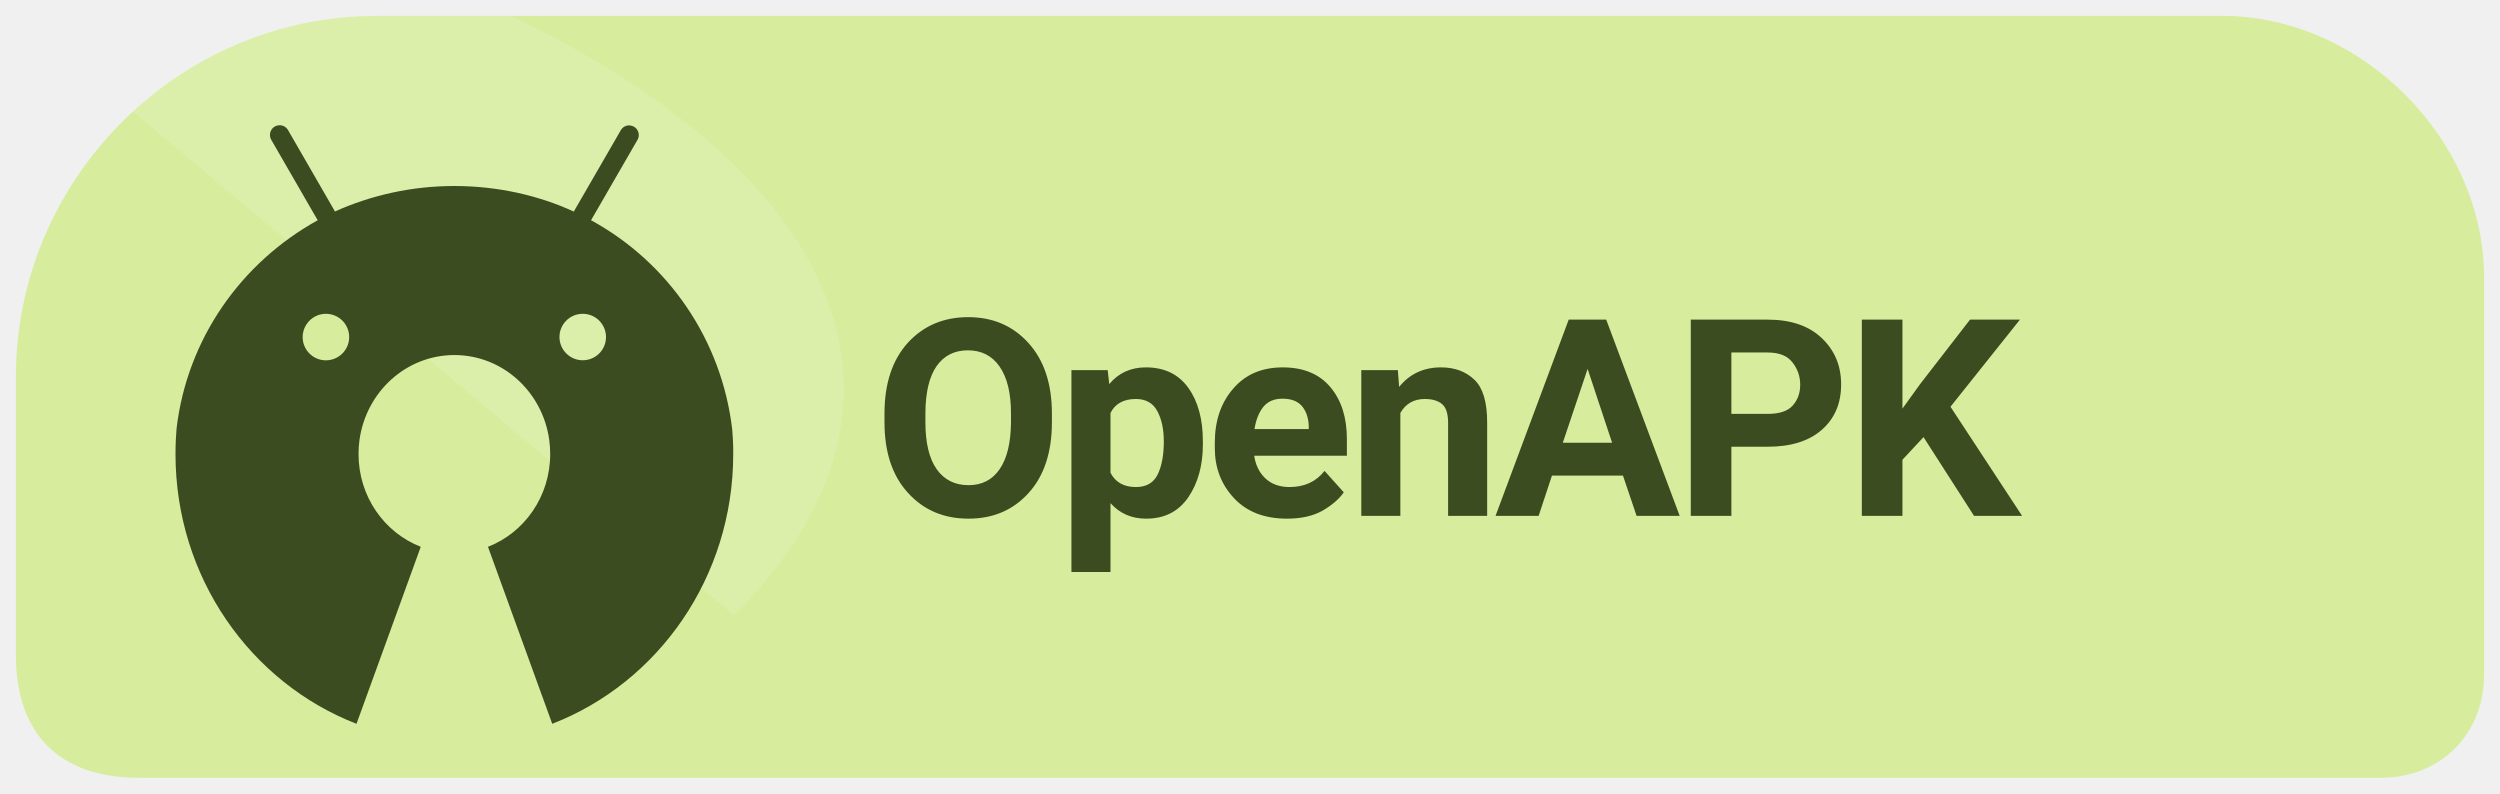
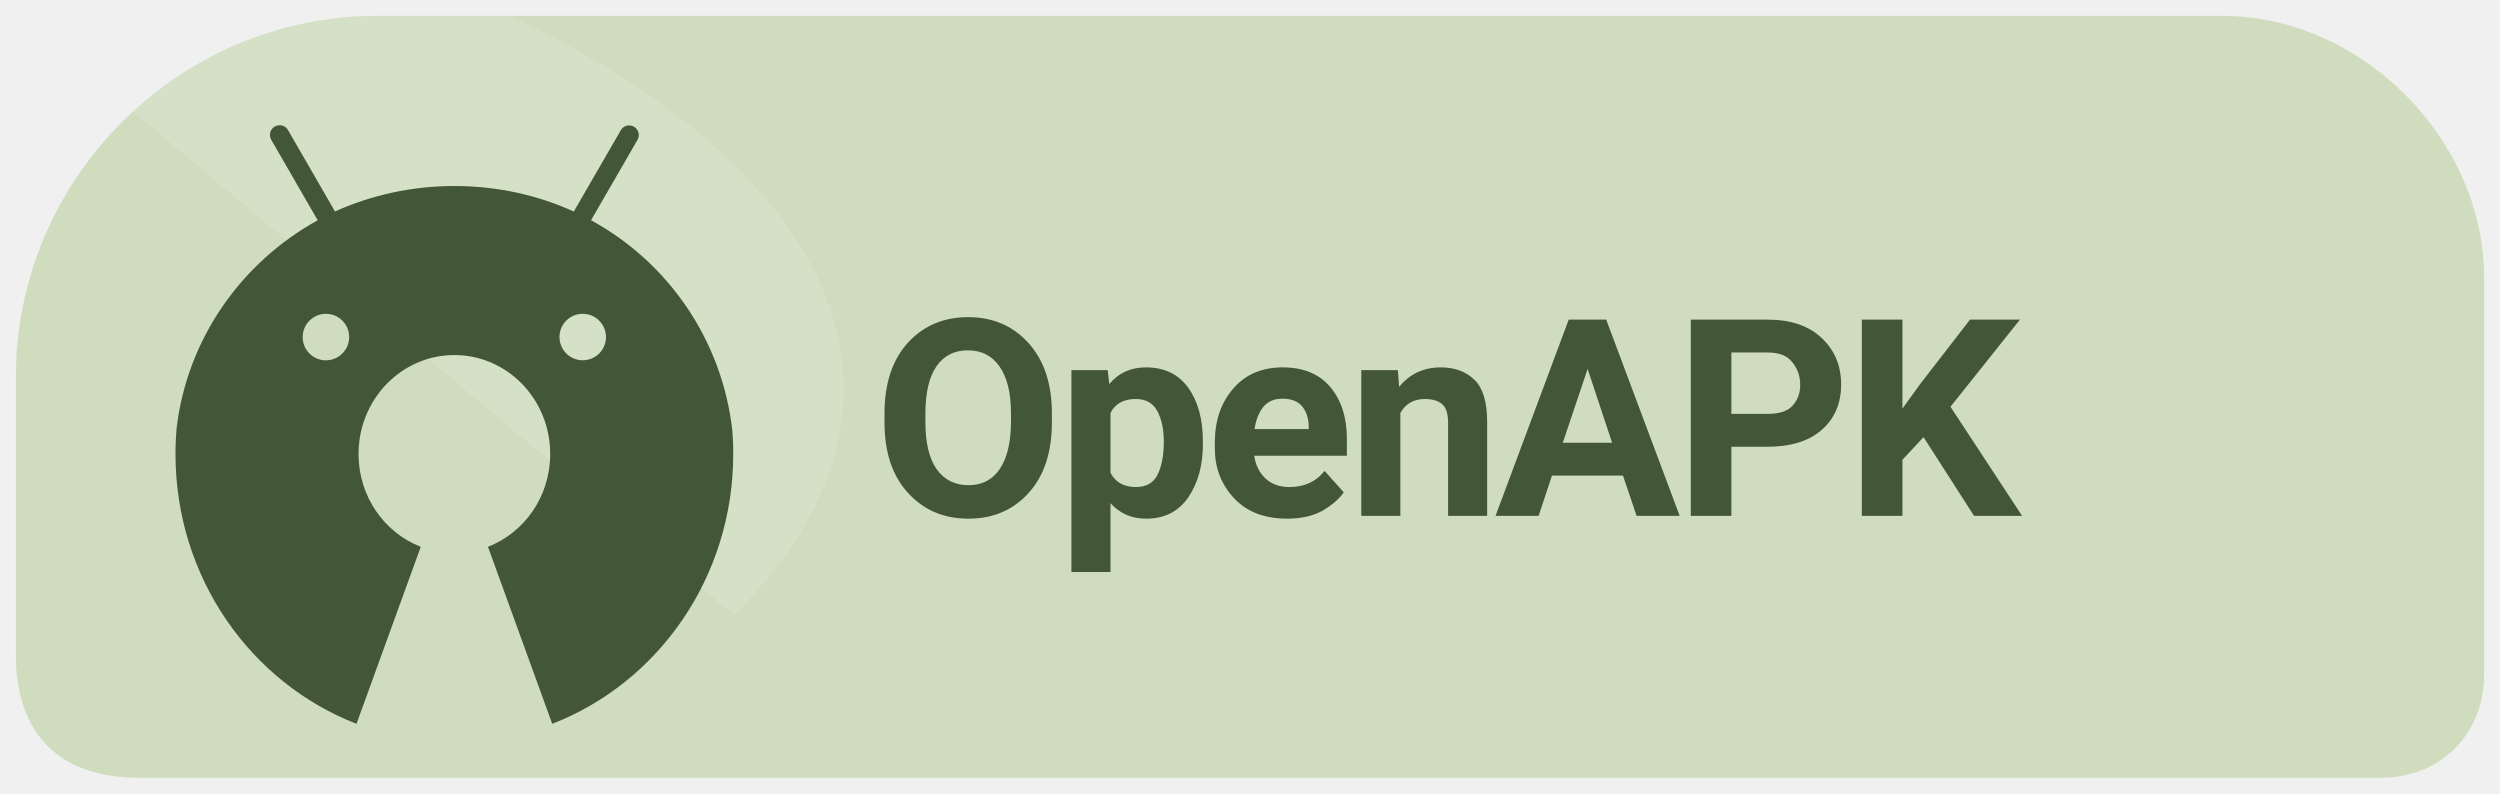
<svg xmlns="http://www.w3.org/2000/svg" width="126" height="40" viewBox="0 0 126 40" role="img" aria-label="Get Levyra on OpenAPK">
-   <path d="M 19 .8 C 9 .8 .8 9 .8 19 V 33 C .8 37 3 39.2 7 39.2 H 120 C 123 39.2 125.2 37 125.2 34 V 14 C 125.2 7 119 .8 112 .8 Z" fill="#D7ED9D" />
+   <path d="M 19 .8 C 9 .8 .8 9 .8 19 V 33 C .8 37 3 39.2 7 39.2 H 120 C 123 39.2 125.2 37 125.2 34 V 14 C 125.2 7 119 .8 112 .8 Z" fill="#CFDDBE" />
  <clipPath id="badge">
    <path d="M 19 .8 C 9 .8 .8 9 .8 19 V 33 C .8 37 3 39.2 7 39.2 H 120 C 123 39.2 125.2 37 125.2 34 V 14 C 125.2 7 119 .8 112 .8 Z" />
  </clipPath>
  <path d="M 0 0 H 24 C 42 8 48 20 37 31 C 38 38 24 40 H 0 Z" clip-path="url(#badge)" fill="#FFFFFF" opacity=".13" />
  <g transform="translate(6.5 5) scale(.041)">
-     <path fill="#3C4C21" d="M742.4,418.6c-0.2-4.1-0.5-8.1-0.8-12.2c-12.9-111.3-79-205.3-171.9-256.7l-1.7-0.9l0,0l9.2-15.9l47.9-82.9c1-1.7,1.6-3.7,1.6-5.9c0-6.6-5.3-11.9-11.9-11.9c-4.4,0-8.2,2.4-10.2,5.9l0,0l-47.9,82.9l-9.9,17.1c-43.1-19.8-93.6-31.4-146.8-31.4c-52.3,0-102,11.2-146.8,31.3l0,0.1l-2.2,0.9c0.7-0.3,1.5-0.7,2.2-1l-9.8-17.1l-47.9-83c-2.1-3.6-5.9-5.9-10.3-5.9c-6.6,0-11.9,5.3-11.9,11.9c0,2.2,0.6,4.2,1.6,6l0,0l47.9,83l9.2,15.9C137.6,201,71.5,294.8,58.5,404.8c-0.4,4.6-0.7,9.2-0.9,13.8c-0.3,5.8-0.4,11.7-0.4,17.6c0,151.8,92.5,281.2,222.5,331.6l79-217.6c-44.7-17.3-76.5-61.8-76.5-114c0-6,0.4-11.9,1.2-17.6c8.3-58.9,57.3-104.1,116.6-104.1c59.3,0,108.4,45.2,116.6,104.1c0.8,5.8,1.2,11.6,1.2,17.6c0,52.2-31.8,96.7-76.5,114l79,217.6c130-50.4,222.5-179.8,222.5-331.6C742.9,430.3,742.7,424.4,742.4,418.6z M242.1,263.8c15.8,0,28.6,12.8,28.6,28.6c0,15.8-12.8,28.5-28.6,28.6c-15.8,0-28.6-12.8-28.6-28.6C213.6,276.6,226.4,263.8,242.1,263.8z M557.8,263.8c15.8,0,28.6,12.8,28.6,28.6c0,15.8-12.8,28.5-28.6,28.5c-15.8,0-28.6-12.8-28.6-28.6C529.2,276.6,542,263.8,557.8,263.8z" />
+     <path fill="#435636" d="M742.4,418.6c-0.2-4.1-0.5-8.1-0.8-12.2c-12.9-111.3-79-205.3-171.9-256.7l-1.7-0.9l0,0l9.2-15.9l47.9-82.9c1-1.7,1.6-3.7,1.6-5.9c0-6.6-5.3-11.9-11.9-11.9c-4.4,0-8.2,2.4-10.2,5.9l0,0l-47.9,82.9l-9.9,17.1c-43.1-19.8-93.6-31.4-146.8-31.4c-52.3,0-102,11.2-146.8,31.3l0,0.1l-2.2,0.9c0.7-0.3,1.5-0.7,2.2-1l-9.8-17.1l-47.9-83c-2.1-3.6-5.9-5.9-10.3-5.9c-6.6,0-11.9,5.3-11.9,11.9c0,2.2,0.6,4.2,1.6,6l0,0l47.9,83l9.2,15.9C137.6,201,71.5,294.8,58.5,404.8c-0.4,4.6-0.7,9.2-0.9,13.8c-0.3,5.8-0.4,11.7-0.4,17.6c0,151.8,92.5,281.2,222.5,331.6l79-217.6c-44.7-17.3-76.5-61.8-76.5-114c0-6,0.4-11.9,1.2-17.6c8.3-58.9,57.3-104.1,116.6-104.1c59.3,0,108.4,45.2,116.6,104.1c0.8,5.8,1.2,11.6,1.2,17.6c0,52.2-31.8,96.7-76.5,114l79,217.6c130-50.4,222.5-179.8,222.5-331.6C742.9,430.3,742.7,424.4,742.4,418.6z M242.1,263.8c15.8,0,28.6,12.8,28.6,28.6c0,15.8-12.8,28.5-28.6,28.6c-15.8,0-28.6-12.8-28.6-28.6C213.6,276.6,226.4,263.8,242.1,263.8z M557.8,263.8c15.8,0,28.6,12.8,28.6,28.6c0,15.8-12.8,28.5-28.6,28.5c-15.8,0-28.6-12.8-28.6-28.6C529.2,276.6,542,263.8,557.8,263.8z" />
  </g>
-   <text x="44" y="26" font-family="system-ui,-apple-system,'Segoe UI',Roboto,Arial,sans-serif" font-size="13.9" font-weight="690" letter-spacing="-.35" fill="#3C4C21">OpenAPK</text>
+   <text x="44" y="26" font-family="system-ui,-apple-system,'Segoe UI',Roboto,Arial,sans-serif" font-size="13.9" font-weight="690" letter-spacing="-.35" fill="#435636">OpenAPK</text>
</svg>
